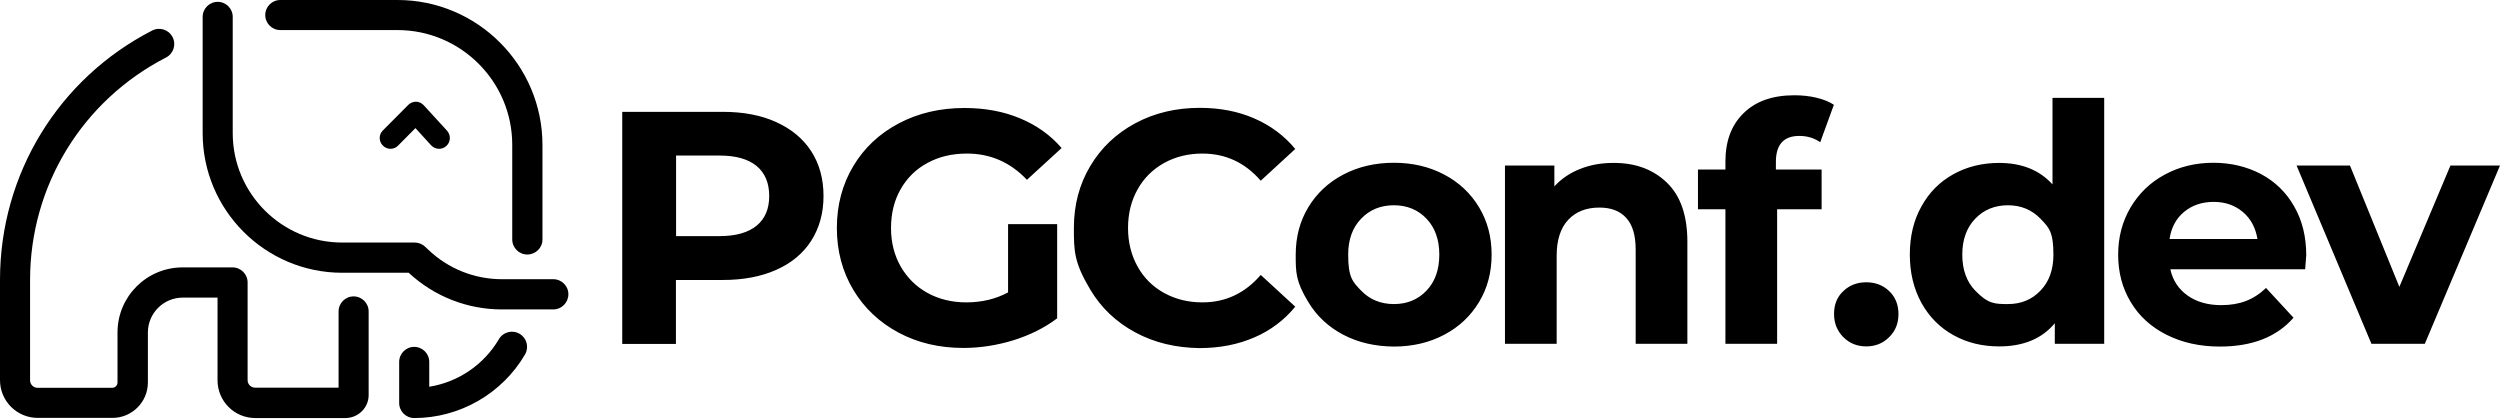
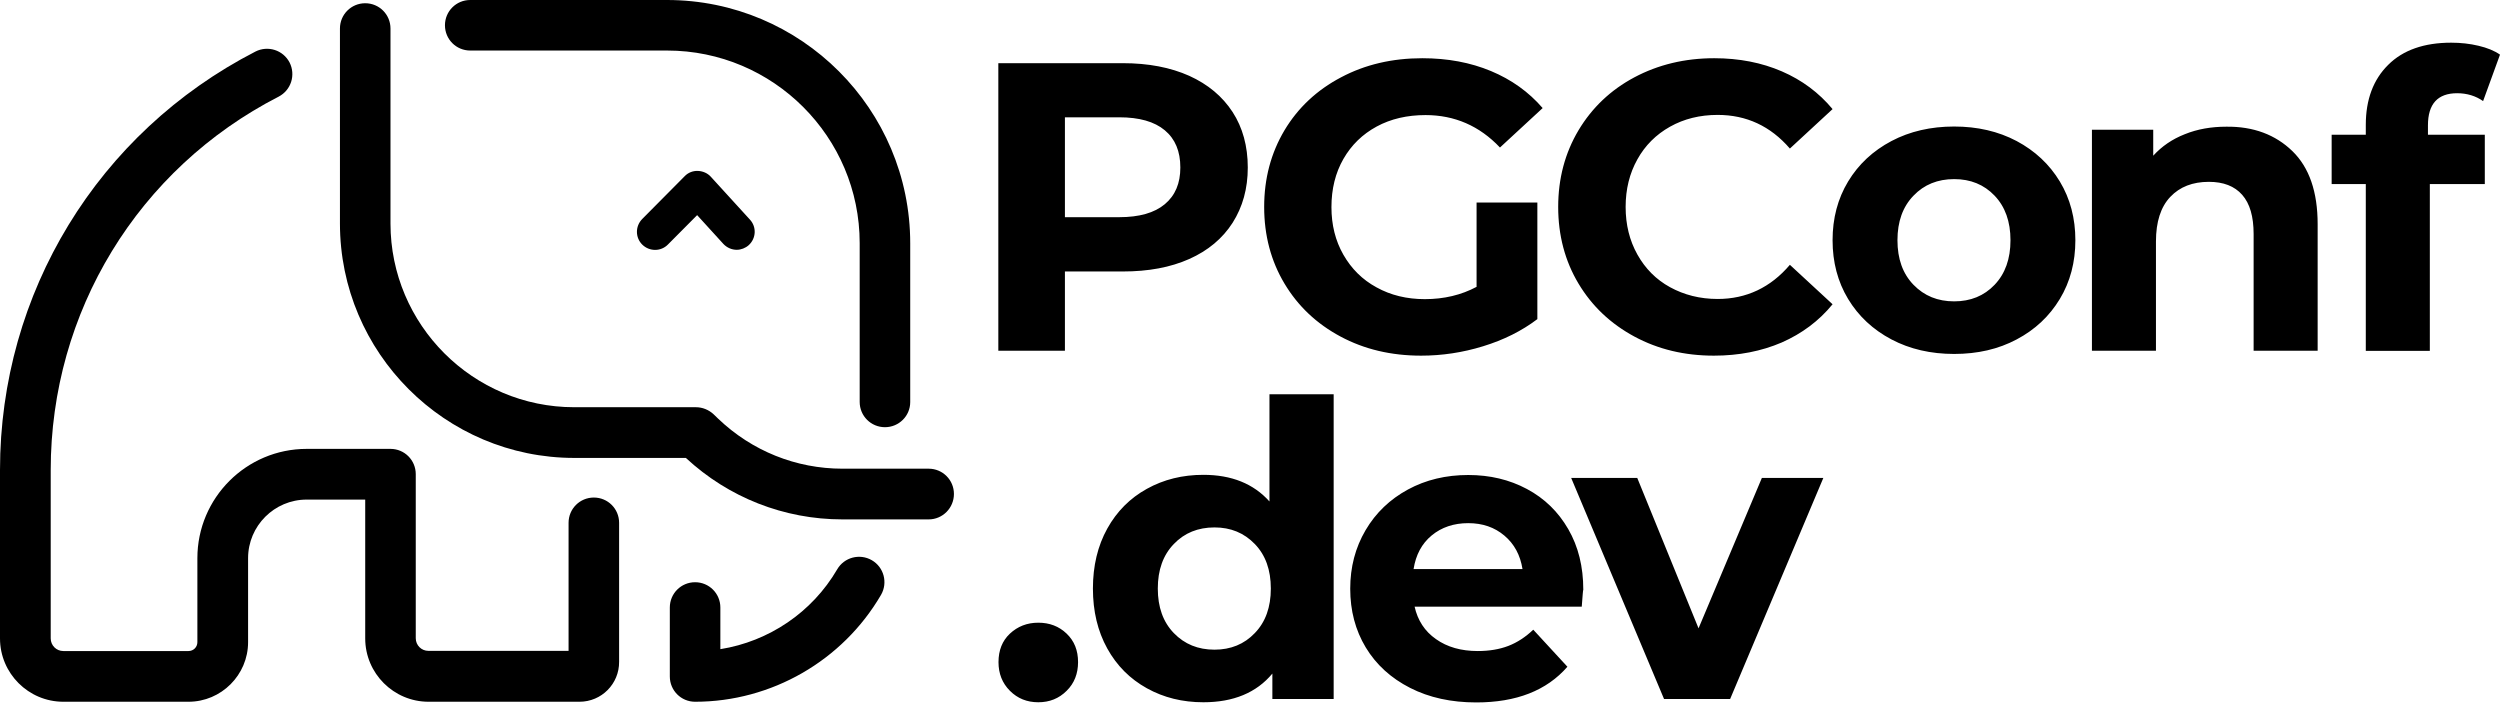
<svg xmlns="http://www.w3.org/2000/svg" id="root">
-   <path d="M506 79.6c9.9 4.5 17.5 10.8 22.8 19s8 17.9 8 29.2c0 11.1-2.7 20.8-8 29.1s-12.9 14.6-22.8 19-21.5 6.6-34.9 6.6h-30.5v41.7h-35V72.9h65.5c13.4 0 25.1 2.2 34.9 6.7m-12.8 67.5c5.5-4.5 8.2-11 8.2-19.3 0-8.5-2.7-15-8.2-19.6-5.5-4.5-13.5-6.8-24-6.8h-28.5v52.5h28.5c10.5 0 18.5-2.3 24-6.8m163.9-1h32v61.4c-8.2 6.2-17.7 10.9-28.5 14.3-10.8 3.3-21.7 5-32.6 5-15.7 0-29.8-3.3-42.3-10s-22.4-16-29.5-27.9-10.7-25.3-10.7-40.3 3.6-28.4 10.7-40.3 17-21.2 29.7-27.9 26.9-10 42.8-10c13.3 0 25.3 2.2 36.1 6.7S684.7 88 692 96.5l-22.6 20.7c-10.8-11.4-23.8-17.1-39.1-17.1-9.7 0-18.2 2-25.7 6.1-7.5 4-13.3 9.7-17.5 17.1-4.2 7.3-6.3 15.8-6.3 25.3 0 9.4 2.1 17.7 6.3 25.1 4.2 7.3 10 13.1 17.4 17.2s15.9 6.2 25.4 6.2c10.1 0 19.2-2.2 27.2-6.5zm83 70.6q-18.75-10.05-29.4-27.9c-10.65-17.85-10.7-25.3-10.7-40.3s3.6-28.4 10.7-40.3 16.9-21.2 29.4-27.9 26.5-10 42-10c13.1 0 25 2.3 35.5 6.9 10.6 4.6 19.5 11.2 26.7 19.9l-22.5 20.7c-10.2-11.8-22.9-17.7-38-17.7-9.4 0-17.7 2.1-25.1 6.2-7.3 4.1-13.1 9.8-17.2 17.2-4.1 7.3-6.2 15.7-6.2 25.1s2.1 17.7 6.2 25.1 9.8 13.1 17.2 17.2 15.7 6.2 25.1 6.2c15.1 0 27.8-6 38-17.9l22.5 20.7c-7.2 8.8-16.1 15.5-26.8 20.1s-22.5 6.9-35.7 6.9c-15.3-.2-29.3-3.5-41.7-10.2m135.5 1.5q-14.55-7.65-22.8-21.3c-8.25-13.65-8.2-19.4-8.2-30.9s2.7-21.8 8.2-30.9 13.1-16.2 22.8-21.3 20.7-7.7 33-7.7c12.2 0 23.2 2.6 32.8 7.7 9.7 5.1 17.2 12.2 22.7 21.3s8.2 19.4 8.2 30.9-2.7 21.8-8.2 30.9-13 16.2-22.7 21.3c-9.6 5.1-20.6 7.7-32.8 7.7-12.3-.1-23.2-2.6-33-7.7m54.3-28.8c5.5-5.8 8.3-13.6 8.3-23.4s-2.8-17.6-8.3-23.4-12.6-8.8-21.3-8.8c-8.6 0-15.8 2.9-21.4 8.8q-8.4 8.7-8.4 23.4c0 14.7 2.8 17.6 8.4 23.4s12.7 8.8 21.4 8.8c8.6 0 15.7-2.9 21.3-8.8m156.7-70.3c8.9 8.6 13.3 21.5 13.3 38.5v66.5h-33.7v-61.4c0-9.2-2-16.1-6.1-20.6-4-4.5-9.9-6.8-17.5-6.8-8.5 0-15.3 2.6-20.3 7.9s-7.6 13.1-7.6 23.4v57.5H981V107.9h32.2v13.6c4.5-4.9 10-8.7 16.6-11.3 6.6-2.7 13.9-4 21.8-4 14.5-.1 26.1 4.3 35 12.9m71-8.6h29.8v25.9h-29v87.7h-33.7v-87.7h-17.9v-25.9h17.9v-5.2c0-13.3 3.9-23.8 11.8-31.5 7.9-7.8 18.9-11.7 33.2-11.7 5 0 9.8.5 14.4 1.6 4.5 1.1 8.3 2.6 11.3 4.6l-8.9 24.4c-3.9-2.7-8.4-4.1-13.6-4.1-10.2 0-15.3 5.6-15.3 16.9zm44 109.3c-4-4-6.1-9.1-6.1-15.1 0-6.2 2-11.2 6.1-15 4-3.8 9-5.7 14.9-5.7s10.9 1.9 14.9 5.7 6.1 8.8 6.1 15c0 6.1-2 11.1-6.1 15.1-4 4-9 6-14.9 6s-10.9-2-14.9-6m170-156v160.3h-32.2v-13.4c-8.4 10.1-20.5 15.1-36.3 15.1-11 0-20.9-2.4-29.7-7.3-8.9-4.9-15.8-11.9-20.9-21-5-9.1-7.6-19.6-7.6-31.5 0-12 2.5-22.5 7.6-31.5 5-9.1 12-16.1 20.9-21s18.8-7.3 29.7-7.3c14.8 0 26.4 4.7 34.8 14V63.8zm-41.5 125.6q8.4-8.7 8.4-23.4c0-14.7-2.8-17.6-8.4-23.4s-12.7-8.8-21.2-8.8c-8.6 0-15.8 2.9-21.4 8.8-5.6 5.8-8.4 13.7-8.4 23.4q0 14.7 8.4 23.4c8.4 8.7 12.7 8.8 21.4 8.8 8.5 0 15.6-2.9 21.2-8.8m172.5-13.9h-87.9c1.6 7.2 5.3 12.9 11.2 17.1s13.2 6.3 22 6.3c6.1 0 11.4-.9 16.1-2.7s9-4.6 13.1-8.5l17.9 19.4c-10.9 12.5-26.9 18.8-48 18.8-13.1 0-24.7-2.6-34.8-7.7s-17.9-12.2-23.3-21.3c-5.5-9.1-8.2-19.4-8.2-30.9 0-11.4 2.7-21.6 8.1-30.8 5.4-9.1 12.8-16.3 22.3-21.4 9.4-5.1 20-7.7 31.7-7.7 11.4 0 21.7 2.5 30.9 7.3 9.2 4.9 16.5 11.9 21.7 21.1 5.3 9.1 7.9 19.8 7.9 31.9-.1.5-.3 3.5-.7 9.1m-78.9-37.4c-5.2 4.3-8.4 10.2-9.5 17.7h57.3c-1.2-7.3-4.3-13.2-9.5-17.6s-11.5-6.6-19-6.6c-7.7 0-14.1 2.2-19.3 6.5m205.9-30.2-49 116.2h-34.8L1497 107.9h34.8L1564 187l33.3-79.1zM270 272.5c-5.4 0-9.8-4.4-9.8-9.8v-26.8c0-5.4 4.4-9.8 9.8-9.8s9.8 4.4 9.8 9.8v16.2c18.8-3 35.6-14.3 45.4-31 2.7-4.7 8.8-6.3 13.5-3.5 4.7 2.7 6.3 8.8 3.5 13.5-14.9 25.5-42.6 41.4-72.2 41.4m73.7-106.6c-5.4 0-9.8-4.4-9.8-9.8V94.4c0-41.3-33.6-74.8-74.8-74.8h-76.4c-5.4 0-9.8-4.4-9.8-9.8s4.4-9.8 9.8-9.8h76.4c52.1 0 94.5 42.4 94.5 94.5v61.7c0 5.3-4.4 9.7-9.9 9.7M225.1 272.5h-58.7c-13.6 0-24.6-11-24.6-24.6V194h-22.7c-12.5 0-22.7 10.2-22.7 22.7v32.6c0 12.8-10.4 23.1-23.1 23.1H24.6C11 272.4 0 261.4 0 247.8v-65.4C0 113.6 38 51.3 99.2 19.9c4.8-2.5 10.8-.6 13.3 4.3 2.5 4.8.6 10.8-4.3 13.3-54.6 28.1-88.6 83.7-88.6 145v65.4c0 2.7 2.2 4.9 4.9 4.9h48.6c1.9 0 3.5-1.5 3.5-3.5v-32.6c0-23.4 19-42.4 42.4-42.4h32.6c5.4 0 9.8 4.4 9.8 9.8v63.7c0 2.7 2.2 4.9 4.9 4.9h54.4V203c0-5.4 4.4-9.8 9.8-9.8s9.8 4.4 9.8 9.8v53.9c.3 8.7-6.7 15.6-15.2 15.6" />
-   <path d="M360.7 201.7h-33.5c-22.7 0-44.2-8.5-60.8-23.9h-43.3c-50.2 0-91-40.8-91-91V11c0-5.4 4.4-9.8 9.8-9.8s9.8 4.4 9.8 9.8v75.8c0 39.3 32 71.3 71.3 71.3h47.3c2.5 0 5 1 6.8 2.7l1.9 1.8c13 12.5 30.2 19.4 48.2 19.4h33.5c5.4 0 9.8 4.4 9.8 9.8s-4.4 9.9-9.8 9.9" />
-   <path d="M286.2 97c-1.9 0-3.8-.8-5.2-2.3l-10.2-11.2-11.3 11.4c-2.7 2.8-7.2 2.8-9.9 0-2.8-2.7-2.8-7.2 0-9.9l16.5-16.6c1.4-1.4 3.2-2.1 5.1-2.1s3.7.9 5 2.3l15.2 16.6c2.6 2.9 2.4 7.3-.4 9.9-1.4 1.3-3.1 1.9-4.8 1.9" />
+   <path d="M407.1 411c-8.2 0-14.8-6.6-14.8-14.8v-40.4c0-8.2 6.6-14.8 14.8-14.8s14.8 6.6 14.8 14.8v24.4c28.3-4.5 53.7-21.5 68.4-46.7 4.1-7.1 13.2-9.5 20.3-5.4s9.5 13.2 5.4 20.3C493.5 387 451.8 411 407.1 411M518.3 250.2c-8.2 0-14.8-6.6-14.8-14.8v-93c0-62.2-50.6-112.8-112.8-112.8H275.4c-8.2 0-14.8-6.6-14.8-14.8S267.2 0 275.4 0h115.2c78.6 0 142.5 63.9 142.5 142.5v93c0 8.1-6.6 14.7-14.8 14.7M339.4 411H251c-20.4 0-37.1-16.6-37.1-37.1v-81.3h-34.3c-18.9 0-34.3 15.4-34.3 34.3v49.2c0 19.2-15.7 34.9-34.9 34.9H37.1C16.7 411 0 394.4 0 373.9v-98.6C0 171.6 57.3 77.7 149.6 30.2c7.3-3.7 16.2-.9 20 6.4 3.7 7.3.9 16.2-6.4 20C80.8 98.9 29.7 182.7 29.7 275.3v98.6c0 4.1 3.3 7.4 7.4 7.4h73.3c2.9 0 5.2-2.3 5.2-5.2v-49.2c0-35.3 28.7-64 64-64h49.1c8.2 0 14.8 6.6 14.8 14.8v96.1c0 4.1 3.3 7.4 7.4 7.4H333v-75c0-8.2 6.6-14.8 14.8-14.8s14.8 6.6 14.8 14.8v81.4c.1 12.9-10.3 23.4-23.2 23.4" />
+   <path d="M543.9 304.2h-50.5c-34.2 0-66.7-12.8-91.7-36h-65.3c-75.7 0-137.3-61.6-137.3-137.3V16.7c0-8.2 6.6-14.8 14.8-14.8s14.8 6.6 14.8 14.8v114.2c0 59.3 48.3 107.6 107.6 107.6h71.3c3.8 0 7.5 1.5 10.3 4.1l2.8 2.7c19.7 18.8 45.5 29.2 72.7 29.2h50.5c8.2 0 14.8 6.6 14.8 14.8s-6.6 14.9-14.8 14.9" />
+   <path d="M431.5 146.3c-2.9 0-5.7-1.2-7.8-3.4L408.3 126l-17.1 17.2c-4.1 4.2-10.8 4.2-15 .1s-4.2-10.8-.1-15l24.9-25.1c2-2.1 4.8-3.2 7.7-3.1s5.7 1.3 7.6 3.4l22.9 25.1c4 4.3 3.7 11-.7 15-1.9 1.7-4.5 2.7-7 2.7M696.5 44.4c11 5 19.4 12 25.4 21.2 5.9 9.1 8.9 20 8.9 32.5 0 12.4-3 23.1-8.9 32.4-5.9 9.2-14.4 16.3-25.4 21.2s-23.9 7.3-38.9 7.3h-33.9v46.4h-39V37h72.9c15 0 27.9 2.5 38.9 7.4m-14.3 75.2c6.1-5.1 9.1-12.2 9.1-21.5 0-9.5-3-16.7-9.1-21.8s-15-7.6-26.7-7.6h-31.8v58.5h31.8c11.7 0 20.6-2.5 26.7-7.6M864.8 118.6h35.6v68.3q-13.65 10.35-31.8 15.9c-12 3.7-24.1 5.5-36.3 5.5-17.5 0-33.2-3.7-47.2-11.2s-24.9-17.8-32.8-31-11.9-28.2-11.9-44.9 4-31.6 11.9-44.9c7.9-13.2 19-23.6 33.1-31 14.1-7.5 30-11.2 47.6-11.2q22.2 0 40.2 7.5c12 5 22.1 12.2 30.3 21.7l-25 23.1c-12-12.7-26.6-19-43.6-19-10.7 0-20.3 2.2-28.6 6.7s-14.8 10.8-19.5 19-7 17.6-7 28.2c0 10.4 2.3 19.7 7 27.9s11.1 14.6 19.4 19.1c8.3 4.6 17.7 6.9 28.3 6.9q16.8 0 30.3-7.2zM957.2 197.1c-13.9-7.5-24.8-17.8-32.7-31s-11.9-28.2-11.9-44.9 4-31.6 11.9-44.9c7.9-13.2 18.8-23.6 32.7-31s29.5-11.2 46.8-11.2c14.6 0 27.8 2.6 39.6 7.7s21.7 12.5 29.7 22.1l-25 23.1c-11.4-13.2-25.5-19.7-42.3-19.7q-15.6 0-27.9 6.9c-8.2 4.6-14.6 11-19.1 19.1q-6.9 12.3-6.9 27.9t6.9 27.9c4.6 8.2 10.9 14.6 19.1 19.1s17.5 6.9 27.9 6.9c16.8 0 31-6.7 42.3-20l25 23.1c-8 9.8-18 17.2-29.8 22.4-11.9 5.1-25.1 7.7-39.7 7.7-17.2 0-32.7-3.7-46.6-11.2M1107.8 198.8c-10.8-5.7-19.3-13.6-25.4-23.7s-9.1-21.6-9.1-34.4 3-24.3 9.1-34.4 14.6-18 25.4-23.7 23.1-8.5 36.7-8.5 25.8 2.8 36.6 8.5c10.7 5.7 19.2 13.6 25.3 23.7s9.1 21.6 9.1 34.4-3 24.3-9.1 34.4-14.5 18-25.3 23.7c-10.7 5.7-22.9 8.5-36.6 8.5-13.6 0-25.9-2.8-36.7-8.5m60.4-32q9.3-9.75 9.3-26.1t-9.3-26.1c-6.2-6.5-14.1-9.7-23.7-9.7s-17.6 3.2-23.8 9.7c-6.3 6.5-9.4 15.2-9.4 26.1s3.1 19.6 9.4 26.1 14.2 9.7 23.8 9.7 17.5-3.2 23.7-9.7M1342.6 88.5c9.9 9.6 14.8 23.9 14.8 42.8v74.1h-37.5v-68.3c0-10.3-2.2-17.9-6.7-23s-11-7.6-19.5-7.6c-9.5 0-17 2.9-22.6 8.8q-8.4 8.85-8.4 26.1v64h-37.5V76h35.9v15.2c5-5.5 11.1-9.7 18.5-12.6 7.4-3 15.5-4.4 24.3-4.4 15.9-.2 28.8 4.7 38.7 14.3M1422.1 78.9h33.2v28.9h-32.2v97.7h-37.5v-97.7h-20V78.9h20v-5.8c0-14.8 4.4-26.5 13.1-35.1 8.7-8.7 21.1-13 36.9-13 5.6 0 11 .6 16 1.8 5.1 1.2 9.3 2.9 12.6 5.2l-9.9 27.2c-4.3-3-9.4-4.6-15.2-4.6-11.4 0-17.1 6.3-17.1 18.8v5.5zM591.5 404.6c-4.5-4.5-6.7-10.1-6.7-16.8 0-6.9 2.2-12.5 6.7-16.7s10-6.4 16.6-6.4 12.1 2.1 16.6 6.4 6.7 9.8 6.7 16.7c0 6.7-2.2 12.4-6.7 16.8-4.5 4.5-10 6.7-16.6 6.7s-12.1-2.2-16.6-6.7M781.1 230.9v178.5h-35.9v-14.9c-9.3 11.2-22.8 16.8-40.4 16.8-12.2 0-23.2-2.7-33.1-8.2s-17.6-13.2-23.2-23.3q-8.4-15.15-8.4-35.1t8.4-35.1c5.6-10.1 13.4-17.9 23.2-23.3 9.9-5.5 20.9-8.2 33.1-8.2q24.75 0 38.7 15.6v-62.8zm-46.2 139.9c6.3-6.5 9.4-15.2 9.4-26.1s-3.1-19.6-9.4-26.1-14.1-9.7-23.6-9.7c-9.6 0-17.6 3.2-23.8 9.7-6.3 6.5-9.4 15.2-9.4 26.1s3.1 19.6 9.4 26.1 14.2 9.7 23.8 9.7c9.5 0 17.4-3.2 23.6-9.7M926.4 355.3h-97.9c1.8 8 5.9 14.4 12.5 19 6.6 4.7 14.8 7 24.5 7 6.7 0 12.7-1 17.9-3s10.1-5.2 14.6-9.5l20 21.7c-12.2 14-30 20.9-53.4 20.9-14.6 0-27.5-2.8-38.7-8.5s-19.9-13.6-26-23.7-9.1-21.6-9.1-34.4c0-12.7 3-24.1 9-34.3s14.3-18.1 24.8-23.8 22.3-8.5 35.3-8.5c12.7 0 24.1 2.7 34.4 8.2s18.3 13.3 24.2 23.5 8.8 22 8.8 35.5c-.2.2-.4 3.6-.9 9.9m-87.9-41.7c-5.8 4.8-9.3 11.4-10.6 19.7h63.8c-1.3-8.2-4.8-14.7-10.6-19.6s-12.8-7.3-21.2-7.3-15.6 2.4-21.4 7.2M1067.9 279.9l-54.6 129.5h-38.7l-54.4-129.5h38.7l35.9 88.1 37.1-88.1z" />
</svg>
